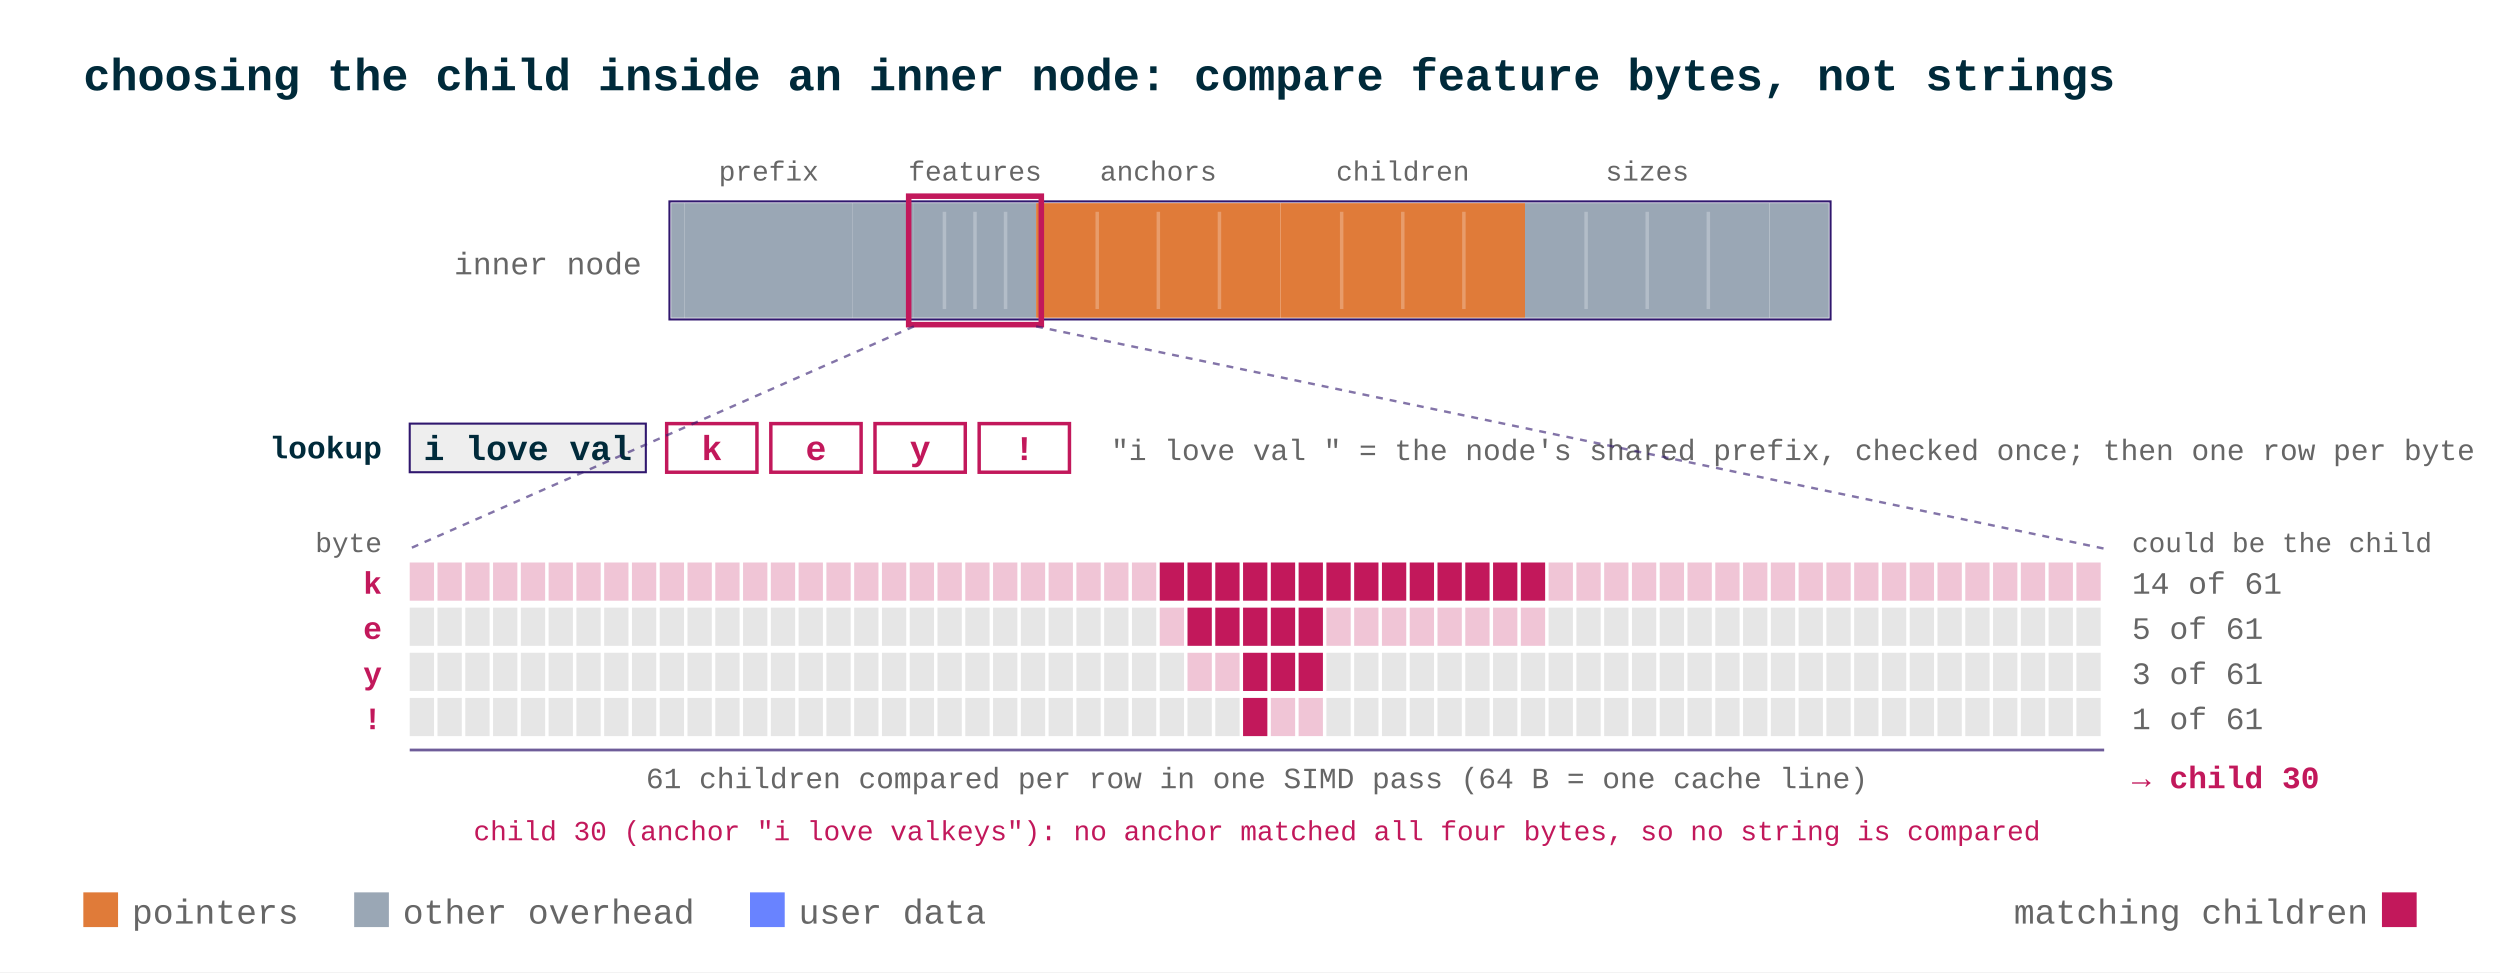
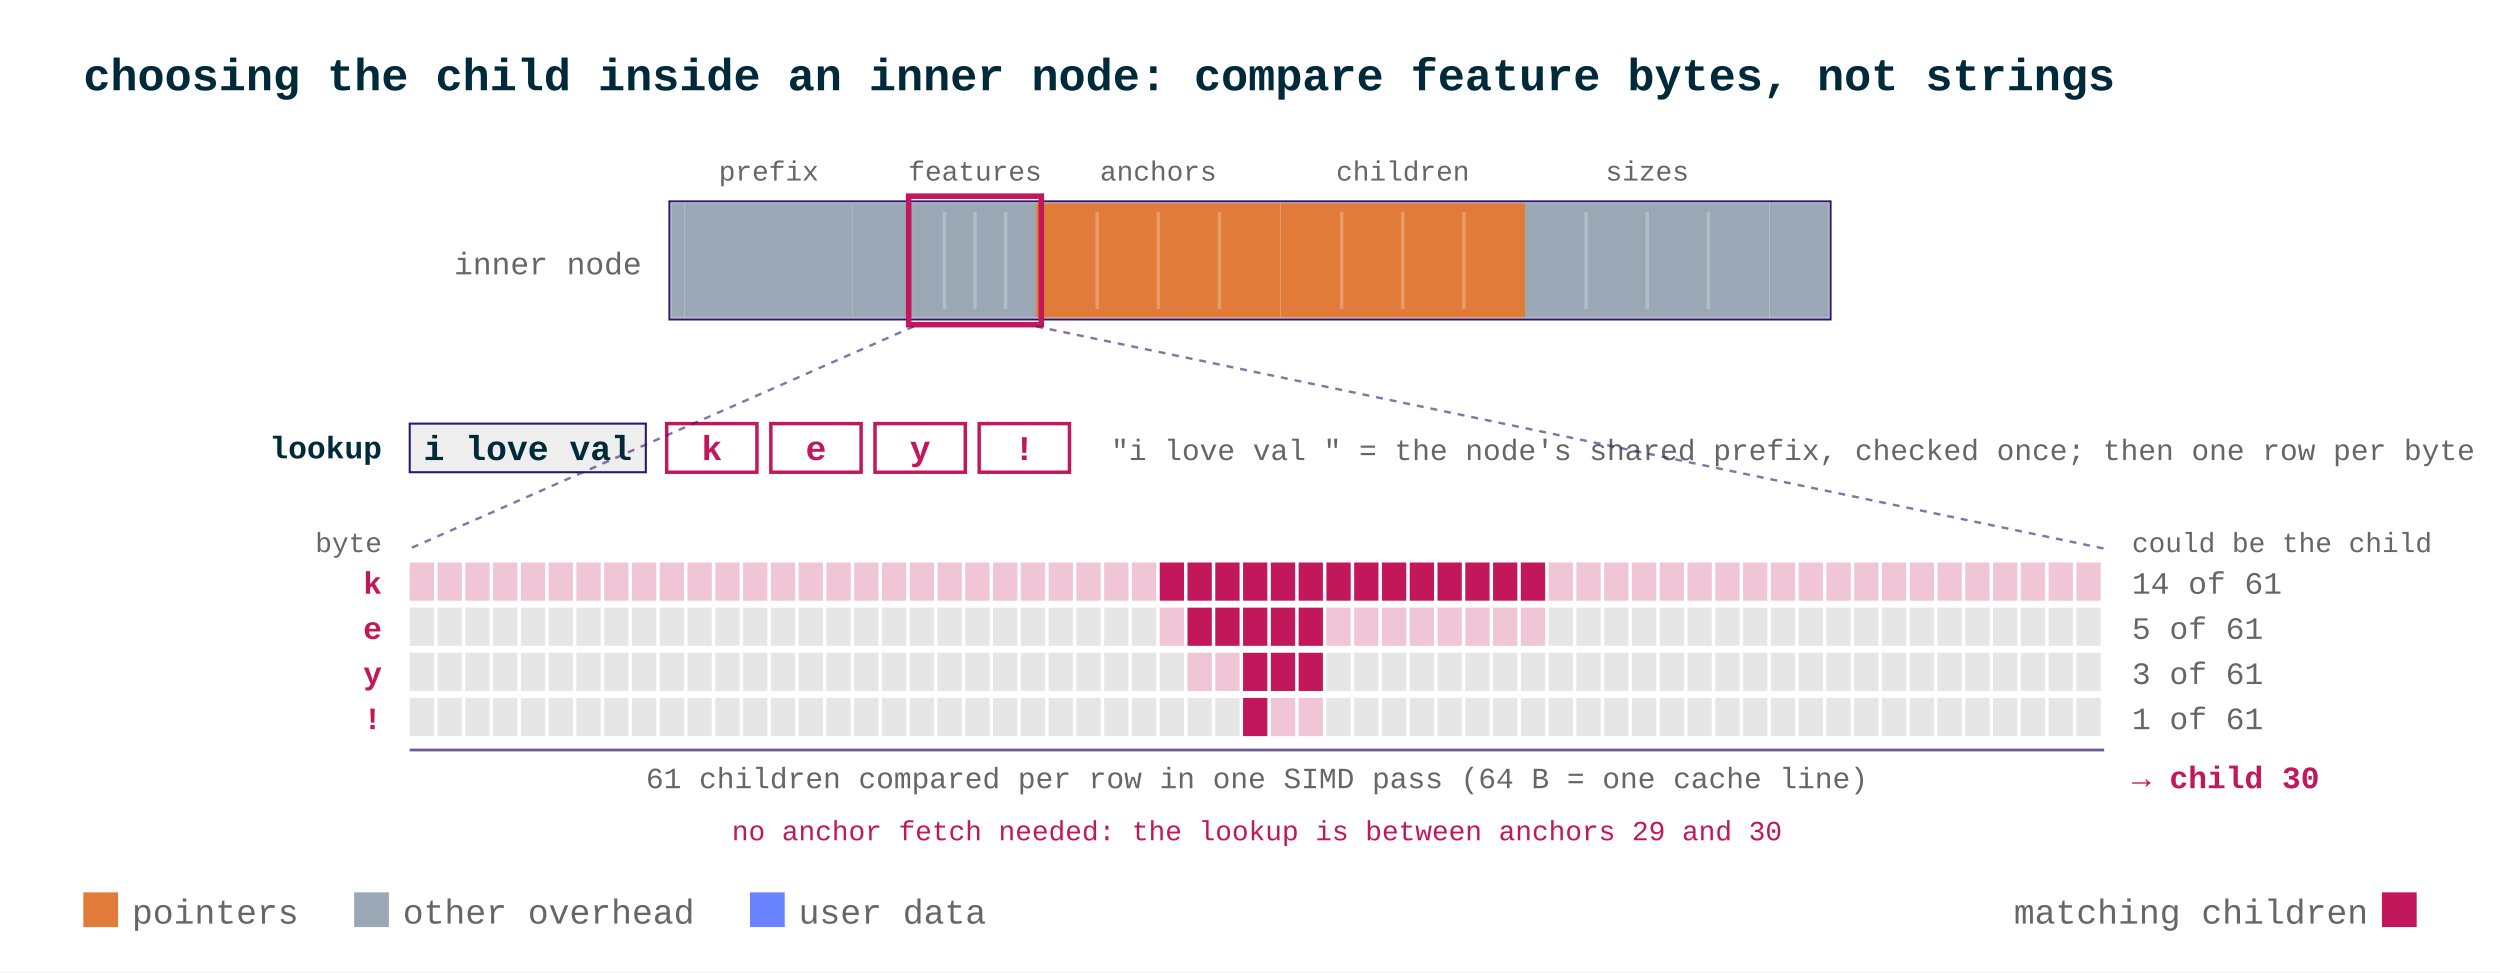
<svg xmlns="http://www.w3.org/2000/svg" viewBox="0 0 720 280" width="720" height="280">
  <rect width="100%" height="100%" fill="#ffffff" />
  <defs>
    <marker id="arrow" viewBox="0 0 10 10" refX="9" refY="5" markerWidth="6" markerHeight="6" orient="auto-start-reverse">
      <path d="M 0 0 L 10 5 L 0 10 z" fill="#30176e" />
    </marker>
  </defs>
  <defs>
    <pattern id="fd-hatch" width="6" height="6" patternTransform="rotate(45)" patternUnits="userSpaceOnUse">
      <rect class="fd-hatch-background" fill="#9aa7b5" width="6" height="6" />
      <line class="fd-hatch-lines" stroke="#9aa7b5" stroke-width="1.5" x1="0" y1="0" x2="0" y2="6" />
    </pattern>
  </defs>
  <defs>
    <marker id="hiarrow" viewBox="0 0 10 10" refX="9" refY="5" markerWidth="5" markerHeight="5" orient="auto-start-reverse">
      <path d="M 0 0 L 10 5 L 0 10 z" fill="#c2185b" />
    </marker>
  </defs>
  <text x="24.0" y="26.0" font-family="'Fira Mono', Consolas, Menlo, Monaco, 'Courier New', monospace" font-size="13" font-weight="700" text-anchor="start" fill="#002a3a">choosing the child inside an inner node: compare feature bytes, not strings</text>
  <g transform="translate(192.80 58.00)">
    <rect class="fd-role-overhead" fill="#9aa7b5" stroke="none" stroke-width="1" x="0.0" y="0.0" width="4.4" height="34" rx="0" />
    <rect class="fd-role-overhead" fill="#9aa7b5" stroke="none" stroke-width="1" x="4.4" y="0.0" width="48.4" height="34" rx="0" />
    <rect class="fd-role-overhead" fill="#9aa7b5" stroke="none" stroke-width="1" x="52.8" y="0.0" width="17.6" height="34" rx="0" />
    <rect class="fd-role-overhead" fill="#9aa7b5" stroke="none" stroke-width="1" x="70.4" y="0.0" width="35.2" height="34" rx="0" />
    <line class="fd-subdivision-line" stroke="#ffffff" stroke-width="1" opacity="0.25" x1="79.2" y1="3.0" x2="79.2" y2="31.0" />
    <line class="fd-subdivision-line" stroke="#ffffff" stroke-width="1" opacity="0.25" x1="88.0" y1="3.0" x2="88.0" y2="31.0" />
    <line class="fd-subdivision-line" stroke="#ffffff" stroke-width="1" opacity="0.25" x1="96.8" y1="3.0" x2="96.8" y2="31.0" />
    <rect class="fd-role-pointer" fill="#e07b39" stroke="none" stroke-width="1" x="105.6" y="0.0" width="70.4" height="34" rx="0" />
    <line class="fd-subdivision-line" stroke="#ffffff" stroke-width="1" opacity="0.25" x1="123.2" y1="3.0" x2="123.2" y2="31.0" />
    <line class="fd-subdivision-line" stroke="#ffffff" stroke-width="1" opacity="0.25" x1="140.8" y1="3.0" x2="140.8" y2="31.0" />
    <line class="fd-subdivision-line" stroke="#ffffff" stroke-width="1" opacity="0.25" x1="158.4" y1="3.0" x2="158.4" y2="31.0" />
    <rect class="fd-role-pointer" fill="#e07b39" stroke="none" stroke-width="1" x="176.0" y="0.0" width="70.4" height="34" rx="0" />
    <line class="fd-subdivision-line" stroke="#ffffff" stroke-width="1" opacity="0.25" x1="193.6" y1="3.0" x2="193.6" y2="31.0" />
    <line class="fd-subdivision-line" stroke="#ffffff" stroke-width="1" opacity="0.25" x1="211.2" y1="3.0" x2="211.2" y2="31.0" />
    <line class="fd-subdivision-line" stroke="#ffffff" stroke-width="1" opacity="0.25" x1="228.8" y1="3.0" x2="228.8" y2="31.0" />
    <rect class="fd-role-overhead" fill="#9aa7b5" stroke="none" stroke-width="1" x="246.4" y="0.0" width="70.4" height="34" rx="0" />
    <line class="fd-subdivision-line" stroke="#ffffff" stroke-width="1" opacity="0.25" x1="264.0" y1="3.0" x2="264.0" y2="31.0" />
    <line class="fd-subdivision-line" stroke="#ffffff" stroke-width="1" opacity="0.25" x1="281.6" y1="3.0" x2="281.6" y2="31.0" />
    <line class="fd-subdivision-line" stroke="#ffffff" stroke-width="1" opacity="0.25" x1="299.2" y1="3.0" x2="299.2" y2="31.0" />
    <rect class="fd-role-overhead" fill="#9aa7b5" stroke="none" stroke-width="1" x="316.8" y="0.0" width="8.8" height="34" rx="0" />
    <rect class="fd-padding-box" fill="url(#fd-hatch)" stroke="none" stroke-width="1" x="325.6" y="0.0" width="8.8" height="34" rx="0" />
  </g>
  <rect x="192.8" y="58.0" width="334.4" height="34.0" fill="none" stroke="#ffffff" stroke-width="1" rx="0" />
  <rect x="192.8" y="58.0" width="334.4" height="34.0" fill="none" stroke="#30176e" stroke-width="0.6" rx="0" />
  <text x="184.8" y="79.0" font-family="'Fira Mono', Consolas, Menlo, Monaco, 'Courier New', monospace" font-size="9" font-weight="400" text-anchor="end" fill="#666666">inner node</text>
  <text x="221.4" y="52.0" font-family="'Fira Mono', Consolas, Menlo, Monaco, 'Courier New', monospace" font-size="8" font-weight="400" text-anchor="middle" fill="#666666">prefix</text>
  <text x="280.8" y="52.0" font-family="'Fira Mono', Consolas, Menlo, Monaco, 'Courier New', monospace" font-size="8" font-weight="400" text-anchor="middle" fill="#666666">features</text>
  <text x="333.6" y="52.0" font-family="'Fira Mono', Consolas, Menlo, Monaco, 'Courier New', monospace" font-size="8" font-weight="400" text-anchor="middle" fill="#666666">anchors</text>
  <text x="404.0" y="52.0" font-family="'Fira Mono', Consolas, Menlo, Monaco, 'Courier New', monospace" font-size="8" font-weight="400" text-anchor="middle" fill="#666666">children</text>
  <text x="474.4" y="52.0" font-family="'Fira Mono', Consolas, Menlo, Monaco, 'Courier New', monospace" font-size="8" font-weight="400" text-anchor="middle" fill="#666666">sizes</text>
  <rect x="261.7" y="56.5" width="38.2" height="37.0" fill="none" stroke="#c2185b" stroke-width="1.6" rx="0" />
  <text x="110.0" y="132.0" font-family="'Fira Mono', Consolas, Menlo, Monaco, 'Courier New', monospace" font-size="9" font-weight="600" text-anchor="end" fill="#002a3a">lookup</text>
  <rect x="118.0" y="122.0" width="68.0" height="14.0" fill="#eeeeee" stroke="#30176e" stroke-width="0.6" rx="0" />
  <text x="152.0" y="132.5" font-family="'Fira Mono', Consolas, Menlo, Monaco, 'Courier New', monospace" font-size="10" font-weight="600" text-anchor="middle" fill="#002a3a">i love val</text>
  <rect x="192.0" y="122.0" width="26.0" height="14.0" fill="#ffffff" stroke="#c2185b" stroke-width="1.0" rx="0" />
  <text x="205.0" y="132.5" font-family="'Fira Mono', Consolas, Menlo, Monaco, 'Courier New', monospace" font-size="10" font-weight="600" text-anchor="middle" fill="#c2185b">k</text>
  <rect x="222.0" y="122.0" width="26.0" height="14.0" fill="#ffffff" stroke="#c2185b" stroke-width="1.0" rx="0" />
  <text x="235.0" y="132.5" font-family="'Fira Mono', Consolas, Menlo, Monaco, 'Courier New', monospace" font-size="10" font-weight="600" text-anchor="middle" fill="#c2185b">e</text>
  <rect x="252.0" y="122.0" width="26.0" height="14.0" fill="#ffffff" stroke="#c2185b" stroke-width="1.0" rx="0" />
  <text x="265.0" y="132.5" font-family="'Fira Mono', Consolas, Menlo, Monaco, 'Courier New', monospace" font-size="10" font-weight="600" text-anchor="middle" fill="#c2185b">y</text>
  <rect x="282.0" y="122.0" width="26.0" height="14.0" fill="#ffffff" stroke="#c2185b" stroke-width="1.0" rx="0" />
  <text x="295.0" y="132.5" font-family="'Fira Mono', Consolas, Menlo, Monaco, 'Courier New', monospace" font-size="10" font-weight="600" text-anchor="middle" fill="#c2185b">!</text>
  <text x="320.0" y="132.5" font-family="'Fira Mono', Consolas, Menlo, Monaco, 'Courier New', monospace" font-size="8.5" font-weight="400" text-anchor="start" fill="#666666">"i love val " = the node's shared prefix, checked once; then one row per byte</text>
  <line x1="263.2" y1="94.0" x2="118.0" y2="158.0" stroke="#30176e" stroke-width="0.7" opacity="0.6" stroke-dasharray="2 2" />
  <line x1="298.4" y1="94.0" x2="606.0" y2="158.0" stroke="#30176e" stroke-width="0.7" opacity="0.6" stroke-dasharray="2 2" />
  <text x="110.0" y="159.0" font-family="'Fira Mono', Consolas, Menlo, Monaco, 'Courier New', monospace" font-size="8" font-weight="400" text-anchor="end" fill="#666666">byte</text>
  <text x="614.0" y="159.0" font-family="'Fira Mono', Consolas, Menlo, Monaco, 'Courier New', monospace" font-size="8" font-weight="400" text-anchor="start" fill="#666666">could be the child</text>
  <rect x="118.0" y="162.0" width="7" height="11" fill="#c2185b" opacity="0.25" />
  <rect x="126.0" y="162.0" width="7" height="11" fill="#c2185b" opacity="0.25" />
  <rect x="134.0" y="162.0" width="7" height="11" fill="#c2185b" opacity="0.25" />
  <rect x="142.0" y="162.0" width="7" height="11" fill="#c2185b" opacity="0.25" />
  <rect x="150.0" y="162.0" width="7" height="11" fill="#c2185b" opacity="0.25" />
  <rect x="158.0" y="162.0" width="7" height="11" fill="#c2185b" opacity="0.25" />
  <rect x="166.0" y="162.0" width="7" height="11" fill="#c2185b" opacity="0.25" />
  <rect x="174.0" y="162.0" width="7" height="11" fill="#c2185b" opacity="0.25" />
  <rect x="182.0" y="162.0" width="7" height="11" fill="#c2185b" opacity="0.25" />
  <rect x="190.0" y="162.0" width="7" height="11" fill="#c2185b" opacity="0.25" />
  <rect x="198.0" y="162.0" width="7" height="11" fill="#c2185b" opacity="0.25" />
  <rect x="206.0" y="162.0" width="7" height="11" fill="#c2185b" opacity="0.25" />
  <rect x="214.0" y="162.0" width="7" height="11" fill="#c2185b" opacity="0.25" />
  <rect x="222.0" y="162.0" width="7" height="11" fill="#c2185b" opacity="0.25" />
  <rect x="230.0" y="162.0" width="7" height="11" fill="#c2185b" opacity="0.25" />
  <rect x="238.0" y="162.0" width="7" height="11" fill="#c2185b" opacity="0.25" />
  <rect x="246.0" y="162.0" width="7" height="11" fill="#c2185b" opacity="0.25" />
  <rect x="254.0" y="162.0" width="7" height="11" fill="#c2185b" opacity="0.25" />
  <rect x="262.0" y="162.0" width="7" height="11" fill="#c2185b" opacity="0.25" />
  <rect x="270.0" y="162.0" width="7" height="11" fill="#c2185b" opacity="0.25" />
  <rect x="278.0" y="162.0" width="7" height="11" fill="#c2185b" opacity="0.25" />
  <rect x="286.0" y="162.0" width="7" height="11" fill="#c2185b" opacity="0.25" />
  <rect x="294.0" y="162.0" width="7" height="11" fill="#c2185b" opacity="0.25" />
  <rect x="302.0" y="162.0" width="7" height="11" fill="#c2185b" opacity="0.25" />
  <rect x="310.0" y="162.0" width="7" height="11" fill="#c2185b" opacity="0.25" />
  <rect x="318.0" y="162.0" width="7" height="11" fill="#c2185b" opacity="0.25" />
  <rect x="326.0" y="162.0" width="7" height="11" fill="#c2185b" opacity="0.25" />
  <rect x="334.0" y="162.0" width="7" height="11" fill="#c2185b" opacity="1.0" />
  <rect x="342.0" y="162.0" width="7" height="11" fill="#c2185b" opacity="1.0" />
  <rect x="350.0" y="162.0" width="7" height="11" fill="#c2185b" opacity="1.0" />
  <rect x="358.0" y="162.0" width="7" height="11" fill="#c2185b" opacity="1.0" />
  <rect x="366.0" y="162.0" width="7" height="11" fill="#c2185b" opacity="1.0" />
  <rect x="374.0" y="162.0" width="7" height="11" fill="#c2185b" opacity="1.0" />
  <rect x="382.0" y="162.0" width="7" height="11" fill="#c2185b" opacity="1.0" />
  <rect x="390.0" y="162.0" width="7" height="11" fill="#c2185b" opacity="1.0" />
  <rect x="398.0" y="162.0" width="7" height="11" fill="#c2185b" opacity="1.0" />
  <rect x="406.0" y="162.0" width="7" height="11" fill="#c2185b" opacity="1.0" />
  <rect x="414.0" y="162.0" width="7" height="11" fill="#c2185b" opacity="1.0" />
  <rect x="422.0" y="162.0" width="7" height="11" fill="#c2185b" opacity="1.0" />
  <rect x="430.0" y="162.0" width="7" height="11" fill="#c2185b" opacity="1.0" />
  <rect x="438.0" y="162.0" width="7" height="11" fill="#c2185b" opacity="1.0" />
  <rect x="446.0" y="162.0" width="7" height="11" fill="#c2185b" opacity="0.25" />
  <rect x="454.0" y="162.0" width="7" height="11" fill="#c2185b" opacity="0.25" />
  <rect x="462.0" y="162.0" width="7" height="11" fill="#c2185b" opacity="0.25" />
  <rect x="470.0" y="162.0" width="7" height="11" fill="#c2185b" opacity="0.25" />
  <rect x="478.0" y="162.0" width="7" height="11" fill="#c2185b" opacity="0.25" />
  <rect x="486.0" y="162.0" width="7" height="11" fill="#c2185b" opacity="0.25" />
  <rect x="494.0" y="162.0" width="7" height="11" fill="#c2185b" opacity="0.25" />
  <rect x="502.0" y="162.0" width="7" height="11" fill="#c2185b" opacity="0.25" />
  <rect x="510.0" y="162.0" width="7" height="11" fill="#c2185b" opacity="0.25" />
  <rect x="518.0" y="162.0" width="7" height="11" fill="#c2185b" opacity="0.25" />
  <rect x="526.0" y="162.0" width="7" height="11" fill="#c2185b" opacity="0.25" />
  <rect x="534.0" y="162.0" width="7" height="11" fill="#c2185b" opacity="0.25" />
  <rect x="542.0" y="162.0" width="7" height="11" fill="#c2185b" opacity="0.25" />
  <rect x="550.0" y="162.0" width="7" height="11" fill="#c2185b" opacity="0.25" />
  <rect x="558.0" y="162.0" width="7" height="11" fill="#c2185b" opacity="0.25" />
  <rect x="566.0" y="162.0" width="7" height="11" fill="#c2185b" opacity="0.25" />
  <rect x="574.0" y="162.0" width="7" height="11" fill="#c2185b" opacity="0.25" />
  <rect x="582.0" y="162.0" width="7" height="11" fill="#c2185b" opacity="0.25" />
  <rect x="590.0" y="162.0" width="7" height="11" fill="#c2185b" opacity="0.25" />
  <rect x="598.0" y="162.0" width="7" height="11" fill="#c2185b" opacity="0.25" />
  <text x="110.0" y="171.0" font-family="'Fira Mono', Consolas, Menlo, Monaco, 'Courier New', monospace" font-size="9" font-weight="600" text-anchor="end" fill="#c2185b">k</text>
  <text x="614.0" y="171.0" font-family="'Fira Mono', Consolas, Menlo, Monaco, 'Courier New', monospace" font-size="9" font-weight="400" text-anchor="start" fill="#666666">14 of 61</text>
  <rect x="118.0" y="175.0" width="7" height="11" fill="#e6e6e6" opacity="1.0" />
  <rect x="126.0" y="175.0" width="7" height="11" fill="#e6e6e6" opacity="1.0" />
  <rect x="134.0" y="175.0" width="7" height="11" fill="#e6e6e6" opacity="1.0" />
  <rect x="142.0" y="175.0" width="7" height="11" fill="#e6e6e6" opacity="1.0" />
  <rect x="150.0" y="175.0" width="7" height="11" fill="#e6e6e6" opacity="1.0" />
  <rect x="158.0" y="175.0" width="7" height="11" fill="#e6e6e6" opacity="1.0" />
  <rect x="166.0" y="175.0" width="7" height="11" fill="#e6e6e6" opacity="1.0" />
  <rect x="174.0" y="175.0" width="7" height="11" fill="#e6e6e6" opacity="1.0" />
  <rect x="182.0" y="175.0" width="7" height="11" fill="#e6e6e6" opacity="1.0" />
  <rect x="190.0" y="175.0" width="7" height="11" fill="#e6e6e6" opacity="1.0" />
  <rect x="198.0" y="175.0" width="7" height="11" fill="#e6e6e6" opacity="1.0" />
  <rect x="206.0" y="175.0" width="7" height="11" fill="#e6e6e6" opacity="1.0" />
  <rect x="214.0" y="175.0" width="7" height="11" fill="#e6e6e6" opacity="1.0" />
  <rect x="222.0" y="175.0" width="7" height="11" fill="#e6e6e6" opacity="1.0" />
  <rect x="230.0" y="175.0" width="7" height="11" fill="#e6e6e6" opacity="1.0" />
  <rect x="238.0" y="175.0" width="7" height="11" fill="#e6e6e6" opacity="1.0" />
  <rect x="246.0" y="175.0" width="7" height="11" fill="#e6e6e6" opacity="1.0" />
  <rect x="254.0" y="175.0" width="7" height="11" fill="#e6e6e6" opacity="1.0" />
  <rect x="262.0" y="175.0" width="7" height="11" fill="#e6e6e6" opacity="1.0" />
  <rect x="270.0" y="175.0" width="7" height="11" fill="#e6e6e6" opacity="1.0" />
  <rect x="278.0" y="175.0" width="7" height="11" fill="#e6e6e6" opacity="1.0" />
  <rect x="286.0" y="175.0" width="7" height="11" fill="#e6e6e6" opacity="1.0" />
  <rect x="294.0" y="175.0" width="7" height="11" fill="#e6e6e6" opacity="1.0" />
  <rect x="302.0" y="175.0" width="7" height="11" fill="#e6e6e6" opacity="1.0" />
  <rect x="310.0" y="175.0" width="7" height="11" fill="#e6e6e6" opacity="1.0" />
  <rect x="318.0" y="175.0" width="7" height="11" fill="#e6e6e6" opacity="1.0" />
  <rect x="326.0" y="175.0" width="7" height="11" fill="#e6e6e6" opacity="1.0" />
  <rect x="334.0" y="175.0" width="7" height="11" fill="#c2185b" opacity="0.25" />
  <rect x="342.0" y="175.0" width="7" height="11" fill="#c2185b" opacity="1.0" />
  <rect x="350.0" y="175.0" width="7" height="11" fill="#c2185b" opacity="1.0" />
  <rect x="358.0" y="175.0" width="7" height="11" fill="#c2185b" opacity="1.0" />
  <rect x="366.0" y="175.0" width="7" height="11" fill="#c2185b" opacity="1.0" />
  <rect x="374.0" y="175.0" width="7" height="11" fill="#c2185b" opacity="1.0" />
  <rect x="382.0" y="175.0" width="7" height="11" fill="#c2185b" opacity="0.25" />
  <rect x="390.0" y="175.0" width="7" height="11" fill="#c2185b" opacity="0.25" />
  <rect x="398.0" y="175.0" width="7" height="11" fill="#c2185b" opacity="0.25" />
  <rect x="406.0" y="175.0" width="7" height="11" fill="#c2185b" opacity="0.25" />
  <rect x="414.0" y="175.0" width="7" height="11" fill="#c2185b" opacity="0.25" />
  <rect x="422.0" y="175.0" width="7" height="11" fill="#c2185b" opacity="0.25" />
  <rect x="430.0" y="175.0" width="7" height="11" fill="#c2185b" opacity="0.25" />
  <rect x="438.0" y="175.0" width="7" height="11" fill="#c2185b" opacity="0.25" />
  <rect x="446.0" y="175.0" width="7" height="11" fill="#e6e6e6" opacity="1.0" />
  <rect x="454.0" y="175.0" width="7" height="11" fill="#e6e6e6" opacity="1.0" />
  <rect x="462.0" y="175.0" width="7" height="11" fill="#e6e6e6" opacity="1.0" />
  <rect x="470.0" y="175.0" width="7" height="11" fill="#e6e6e6" opacity="1.0" />
  <rect x="478.0" y="175.0" width="7" height="11" fill="#e6e6e6" opacity="1.0" />
  <rect x="486.0" y="175.0" width="7" height="11" fill="#e6e6e6" opacity="1.0" />
  <rect x="494.0" y="175.0" width="7" height="11" fill="#e6e6e6" opacity="1.0" />
  <rect x="502.0" y="175.0" width="7" height="11" fill="#e6e6e6" opacity="1.0" />
  <rect x="510.0" y="175.0" width="7" height="11" fill="#e6e6e6" opacity="1.0" />
  <rect x="518.0" y="175.0" width="7" height="11" fill="#e6e6e6" opacity="1.0" />
  <rect x="526.0" y="175.0" width="7" height="11" fill="#e6e6e6" opacity="1.0" />
  <rect x="534.0" y="175.0" width="7" height="11" fill="#e6e6e6" opacity="1.0" />
  <rect x="542.0" y="175.0" width="7" height="11" fill="#e6e6e6" opacity="1.0" />
  <rect x="550.0" y="175.0" width="7" height="11" fill="#e6e6e6" opacity="1.0" />
  <rect x="558.0" y="175.0" width="7" height="11" fill="#e6e6e6" opacity="1.0" />
  <rect x="566.0" y="175.0" width="7" height="11" fill="#e6e6e6" opacity="1.0" />
  <rect x="574.0" y="175.0" width="7" height="11" fill="#e6e6e6" opacity="1.0" />
  <rect x="582.0" y="175.0" width="7" height="11" fill="#e6e6e6" opacity="1.0" />
  <rect x="590.0" y="175.0" width="7" height="11" fill="#e6e6e6" opacity="1.0" />
  <rect x="598.0" y="175.0" width="7" height="11" fill="#e6e6e6" opacity="1.0" />
  <text x="110.0" y="184.0" font-family="'Fira Mono', Consolas, Menlo, Monaco, 'Courier New', monospace" font-size="9" font-weight="600" text-anchor="end" fill="#c2185b">e</text>
  <text x="614.0" y="184.0" font-family="'Fira Mono', Consolas, Menlo, Monaco, 'Courier New', monospace" font-size="9" font-weight="400" text-anchor="start" fill="#666666">5 of 61</text>
  <rect x="118.0" y="188.0" width="7" height="11" fill="#e6e6e6" opacity="1.0" />
  <rect x="126.0" y="188.0" width="7" height="11" fill="#e6e6e6" opacity="1.0" />
  <rect x="134.0" y="188.0" width="7" height="11" fill="#e6e6e6" opacity="1.0" />
  <rect x="142.0" y="188.0" width="7" height="11" fill="#e6e6e6" opacity="1.0" />
  <rect x="150.0" y="188.0" width="7" height="11" fill="#e6e6e6" opacity="1.0" />
  <rect x="158.0" y="188.0" width="7" height="11" fill="#e6e6e6" opacity="1.0" />
  <rect x="166.0" y="188.0" width="7" height="11" fill="#e6e6e6" opacity="1.0" />
  <rect x="174.0" y="188.0" width="7" height="11" fill="#e6e6e6" opacity="1.0" />
  <rect x="182.0" y="188.0" width="7" height="11" fill="#e6e6e6" opacity="1.0" />
  <rect x="190.0" y="188.0" width="7" height="11" fill="#e6e6e6" opacity="1.0" />
  <rect x="198.0" y="188.0" width="7" height="11" fill="#e6e6e6" opacity="1.0" />
  <rect x="206.0" y="188.0" width="7" height="11" fill="#e6e6e6" opacity="1.0" />
  <rect x="214.0" y="188.0" width="7" height="11" fill="#e6e6e6" opacity="1.0" />
  <rect x="222.0" y="188.0" width="7" height="11" fill="#e6e6e6" opacity="1.0" />
  <rect x="230.0" y="188.0" width="7" height="11" fill="#e6e6e6" opacity="1.0" />
  <rect x="238.0" y="188.0" width="7" height="11" fill="#e6e6e6" opacity="1.0" />
  <rect x="246.0" y="188.0" width="7" height="11" fill="#e6e6e6" opacity="1.0" />
  <rect x="254.0" y="188.0" width="7" height="11" fill="#e6e6e6" opacity="1.0" />
  <rect x="262.0" y="188.0" width="7" height="11" fill="#e6e6e6" opacity="1.0" />
  <rect x="270.0" y="188.0" width="7" height="11" fill="#e6e6e6" opacity="1.0" />
  <rect x="278.0" y="188.0" width="7" height="11" fill="#e6e6e6" opacity="1.0" />
  <rect x="286.0" y="188.0" width="7" height="11" fill="#e6e6e6" opacity="1.0" />
  <rect x="294.0" y="188.0" width="7" height="11" fill="#e6e6e6" opacity="1.0" />
  <rect x="302.0" y="188.0" width="7" height="11" fill="#e6e6e6" opacity="1.0" />
  <rect x="310.0" y="188.0" width="7" height="11" fill="#e6e6e6" opacity="1.0" />
  <rect x="318.0" y="188.0" width="7" height="11" fill="#e6e6e6" opacity="1.0" />
  <rect x="326.0" y="188.0" width="7" height="11" fill="#e6e6e6" opacity="1.0" />
  <rect x="334.0" y="188.0" width="7" height="11" fill="#e6e6e6" opacity="1.0" />
  <rect x="342.0" y="188.0" width="7" height="11" fill="#c2185b" opacity="0.25" />
  <rect x="350.0" y="188.0" width="7" height="11" fill="#c2185b" opacity="0.25" />
  <rect x="358.0" y="188.0" width="7" height="11" fill="#c2185b" opacity="1.0" />
  <rect x="366.0" y="188.0" width="7" height="11" fill="#c2185b" opacity="1.0" />
  <rect x="374.0" y="188.0" width="7" height="11" fill="#c2185b" opacity="1.0" />
  <rect x="382.0" y="188.0" width="7" height="11" fill="#e6e6e6" opacity="1.0" />
  <rect x="390.0" y="188.0" width="7" height="11" fill="#e6e6e6" opacity="1.0" />
  <rect x="398.0" y="188.0" width="7" height="11" fill="#e6e6e6" opacity="1.0" />
  <rect x="406.0" y="188.0" width="7" height="11" fill="#e6e6e6" opacity="1.0" />
  <rect x="414.0" y="188.0" width="7" height="11" fill="#e6e6e6" opacity="1.0" />
  <rect x="422.0" y="188.0" width="7" height="11" fill="#e6e6e6" opacity="1.0" />
  <rect x="430.0" y="188.0" width="7" height="11" fill="#e6e6e6" opacity="1.0" />
  <rect x="438.0" y="188.0" width="7" height="11" fill="#e6e6e6" opacity="1.0" />
  <rect x="446.0" y="188.0" width="7" height="11" fill="#e6e6e6" opacity="1.0" />
  <rect x="454.0" y="188.0" width="7" height="11" fill="#e6e6e6" opacity="1.0" />
  <rect x="462.0" y="188.0" width="7" height="11" fill="#e6e6e6" opacity="1.0" />
  <rect x="470.0" y="188.0" width="7" height="11" fill="#e6e6e6" opacity="1.0" />
  <rect x="478.0" y="188.0" width="7" height="11" fill="#e6e6e6" opacity="1.0" />
  <rect x="486.0" y="188.0" width="7" height="11" fill="#e6e6e6" opacity="1.0" />
  <rect x="494.0" y="188.0" width="7" height="11" fill="#e6e6e6" opacity="1.0" />
  <rect x="502.0" y="188.0" width="7" height="11" fill="#e6e6e6" opacity="1.0" />
  <rect x="510.0" y="188.0" width="7" height="11" fill="#e6e6e6" opacity="1.0" />
  <rect x="518.0" y="188.0" width="7" height="11" fill="#e6e6e6" opacity="1.0" />
  <rect x="526.0" y="188.0" width="7" height="11" fill="#e6e6e6" opacity="1.0" />
  <rect x="534.0" y="188.0" width="7" height="11" fill="#e6e6e6" opacity="1.0" />
  <rect x="542.0" y="188.0" width="7" height="11" fill="#e6e6e6" opacity="1.0" />
  <rect x="550.0" y="188.0" width="7" height="11" fill="#e6e6e6" opacity="1.0" />
  <rect x="558.0" y="188.0" width="7" height="11" fill="#e6e6e6" opacity="1.0" />
  <rect x="566.0" y="188.0" width="7" height="11" fill="#e6e6e6" opacity="1.0" />
  <rect x="574.0" y="188.0" width="7" height="11" fill="#e6e6e6" opacity="1.0" />
  <rect x="582.0" y="188.0" width="7" height="11" fill="#e6e6e6" opacity="1.0" />
  <rect x="590.0" y="188.0" width="7" height="11" fill="#e6e6e6" opacity="1.0" />
  <rect x="598.0" y="188.0" width="7" height="11" fill="#e6e6e6" opacity="1.0" />
  <text x="110.0" y="197.0" font-family="'Fira Mono', Consolas, Menlo, Monaco, 'Courier New', monospace" font-size="9" font-weight="600" text-anchor="end" fill="#c2185b">y</text>
  <text x="614.0" y="197.0" font-family="'Fira Mono', Consolas, Menlo, Monaco, 'Courier New', monospace" font-size="9" font-weight="400" text-anchor="start" fill="#666666">3 of 61</text>
  <rect x="118.0" y="201.0" width="7" height="11" fill="#e6e6e6" opacity="1.0" />
  <rect x="126.0" y="201.0" width="7" height="11" fill="#e6e6e6" opacity="1.0" />
  <rect x="134.0" y="201.0" width="7" height="11" fill="#e6e6e6" opacity="1.0" />
  <rect x="142.0" y="201.0" width="7" height="11" fill="#e6e6e6" opacity="1.0" />
  <rect x="150.0" y="201.0" width="7" height="11" fill="#e6e6e6" opacity="1.0" />
  <rect x="158.0" y="201.0" width="7" height="11" fill="#e6e6e6" opacity="1.0" />
  <rect x="166.0" y="201.0" width="7" height="11" fill="#e6e6e6" opacity="1.0" />
  <rect x="174.0" y="201.0" width="7" height="11" fill="#e6e6e6" opacity="1.0" />
  <rect x="182.0" y="201.0" width="7" height="11" fill="#e6e6e6" opacity="1.0" />
  <rect x="190.0" y="201.0" width="7" height="11" fill="#e6e6e6" opacity="1.0" />
  <rect x="198.0" y="201.0" width="7" height="11" fill="#e6e6e6" opacity="1.0" />
  <rect x="206.0" y="201.0" width="7" height="11" fill="#e6e6e6" opacity="1.0" />
  <rect x="214.0" y="201.0" width="7" height="11" fill="#e6e6e6" opacity="1.0" />
  <rect x="222.0" y="201.0" width="7" height="11" fill="#e6e6e6" opacity="1.0" />
  <rect x="230.0" y="201.0" width="7" height="11" fill="#e6e6e6" opacity="1.0" />
  <rect x="238.0" y="201.0" width="7" height="11" fill="#e6e6e6" opacity="1.0" />
  <rect x="246.0" y="201.0" width="7" height="11" fill="#e6e6e6" opacity="1.0" />
  <rect x="254.0" y="201.0" width="7" height="11" fill="#e6e6e6" opacity="1.0" />
  <rect x="262.0" y="201.0" width="7" height="11" fill="#e6e6e6" opacity="1.0" />
  <rect x="270.0" y="201.0" width="7" height="11" fill="#e6e6e6" opacity="1.0" />
  <rect x="278.0" y="201.0" width="7" height="11" fill="#e6e6e6" opacity="1.0" />
  <rect x="286.0" y="201.0" width="7" height="11" fill="#e6e6e6" opacity="1.0" />
  <rect x="294.0" y="201.0" width="7" height="11" fill="#e6e6e6" opacity="1.0" />
  <rect x="302.0" y="201.0" width="7" height="11" fill="#e6e6e6" opacity="1.0" />
  <rect x="310.0" y="201.0" width="7" height="11" fill="#e6e6e6" opacity="1.0" />
  <rect x="318.0" y="201.0" width="7" height="11" fill="#e6e6e6" opacity="1.0" />
  <rect x="326.0" y="201.0" width="7" height="11" fill="#e6e6e6" opacity="1.0" />
  <rect x="334.0" y="201.0" width="7" height="11" fill="#e6e6e6" opacity="1.0" />
  <rect x="342.0" y="201.0" width="7" height="11" fill="#e6e6e6" opacity="1.0" />
  <rect x="350.0" y="201.0" width="7" height="11" fill="#e6e6e6" opacity="1.0" />
  <rect x="358.0" y="201.0" width="7" height="11" fill="#c2185b" opacity="1.0" />
  <rect x="366.0" y="201.0" width="7" height="11" fill="#c2185b" opacity="0.25" />
  <rect x="374.0" y="201.0" width="7" height="11" fill="#c2185b" opacity="0.25" />
  <rect x="382.0" y="201.0" width="7" height="11" fill="#e6e6e6" opacity="1.0" />
  <rect x="390.0" y="201.0" width="7" height="11" fill="#e6e6e6" opacity="1.0" />
  <rect x="398.0" y="201.0" width="7" height="11" fill="#e6e6e6" opacity="1.0" />
  <rect x="406.0" y="201.0" width="7" height="11" fill="#e6e6e6" opacity="1.0" />
  <rect x="414.0" y="201.0" width="7" height="11" fill="#e6e6e6" opacity="1.0" />
  <rect x="422.0" y="201.0" width="7" height="11" fill="#e6e6e6" opacity="1.0" />
  <rect x="430.0" y="201.0" width="7" height="11" fill="#e6e6e6" opacity="1.0" />
  <rect x="438.0" y="201.0" width="7" height="11" fill="#e6e6e6" opacity="1.0" />
  <rect x="446.0" y="201.0" width="7" height="11" fill="#e6e6e6" opacity="1.0" />
  <rect x="454.0" y="201.0" width="7" height="11" fill="#e6e6e6" opacity="1.0" />
  <rect x="462.0" y="201.0" width="7" height="11" fill="#e6e6e6" opacity="1.0" />
  <rect x="470.0" y="201.0" width="7" height="11" fill="#e6e6e6" opacity="1.0" />
  <rect x="478.0" y="201.0" width="7" height="11" fill="#e6e6e6" opacity="1.0" />
  <rect x="486.0" y="201.0" width="7" height="11" fill="#e6e6e6" opacity="1.0" />
  <rect x="494.0" y="201.0" width="7" height="11" fill="#e6e6e6" opacity="1.0" />
  <rect x="502.0" y="201.0" width="7" height="11" fill="#e6e6e6" opacity="1.0" />
  <rect x="510.0" y="201.0" width="7" height="11" fill="#e6e6e6" opacity="1.0" />
  <rect x="518.0" y="201.0" width="7" height="11" fill="#e6e6e6" opacity="1.0" />
  <rect x="526.0" y="201.0" width="7" height="11" fill="#e6e6e6" opacity="1.0" />
  <rect x="534.0" y="201.0" width="7" height="11" fill="#e6e6e6" opacity="1.0" />
  <rect x="542.0" y="201.0" width="7" height="11" fill="#e6e6e6" opacity="1.0" />
  <rect x="550.0" y="201.0" width="7" height="11" fill="#e6e6e6" opacity="1.0" />
  <rect x="558.0" y="201.0" width="7" height="11" fill="#e6e6e6" opacity="1.0" />
  <rect x="566.0" y="201.0" width="7" height="11" fill="#e6e6e6" opacity="1.0" />
  <rect x="574.0" y="201.0" width="7" height="11" fill="#e6e6e6" opacity="1.0" />
  <rect x="582.0" y="201.0" width="7" height="11" fill="#e6e6e6" opacity="1.0" />
  <rect x="590.0" y="201.0" width="7" height="11" fill="#e6e6e6" opacity="1.0" />
  <rect x="598.0" y="201.0" width="7" height="11" fill="#e6e6e6" opacity="1.0" />
  <text x="110.0" y="210.0" font-family="'Fira Mono', Consolas, Menlo, Monaco, 'Courier New', monospace" font-size="9" font-weight="600" text-anchor="end" fill="#c2185b">!</text>
  <text x="614.0" y="210.0" font-family="'Fira Mono', Consolas, Menlo, Monaco, 'Courier New', monospace" font-size="9" font-weight="400" text-anchor="start" fill="#666666">1 of 61</text>
  <line x1="118.0" y1="216.0" x2="606.0" y2="216.0" stroke="#30176e" stroke-width="0.8" opacity="0.7" />
  <text x="362.0" y="227.0" font-family="'Fira Mono', Consolas, Menlo, Monaco, 'Courier New', monospace" font-size="8.5" font-weight="400" text-anchor="middle" fill="#666666">61 children compared per row in one SIMD pass (64 B = one cache line)</text>
  <text x="614.0" y="227.0" font-family="'Fira Mono', Consolas, Menlo, Monaco, 'Courier New', monospace" font-size="9" font-weight="600" text-anchor="start" fill="#c2185b">→ child 30</text>
-   <text x="362.0" y="242.0" font-family="'Fira Mono', Consolas, Menlo, Monaco, 'Courier New', monospace" font-size="8" font-weight="400" text-anchor="middle" fill="#c2185b">child 30 (anchor "i love valkeys"): no anchor matched all four bytes, so no string is compared</text>
+   <text x="362.0" y="242.0" font-family="'Fira Mono', Consolas, Menlo, Monaco, 'Courier New', monospace" font-size="8" font-weight="400" text-anchor="middle" fill="#c2185b">no anchor fetch needed: the lookup is between anchors 29 and 30</text>
  <rect x="24.0" y="257.0" width="10.0" height="10.0" fill="#e07b39" stroke="none" rx="0" />
  <text x="38.0" y="266.0" font-family="'Fira Mono', Consolas, Menlo, Monaco, 'Courier New', monospace" font-size="10" font-weight="400" text-anchor="start" fill="#666666">pointers</text>
  <rect x="102.0" y="257.0" width="10.0" height="10.0" fill="#9aa7b5" stroke="none" rx="0" />
  <text x="116.0" y="266.0" font-family="'Fira Mono', Consolas, Menlo, Monaco, 'Courier New', monospace" font-size="10" font-weight="400" text-anchor="start" fill="#666666">other overhead</text>
  <rect x="216.0" y="257.0" width="10.0" height="10.0" fill="#6983ff" stroke="none" rx="0" />
  <text x="230.0" y="266.0" font-family="'Fira Mono', Consolas, Menlo, Monaco, 'Courier New', monospace" font-size="10" font-weight="400" text-anchor="start" fill="#666666">user data</text>
  <rect x="686.0" y="257.0" width="10.0" height="10.0" fill="#c2185b" stroke="none" rx="0" />
  <text x="682.0" y="266.0" font-family="'Fira Mono', Consolas, Menlo, Monaco, 'Courier New', monospace" font-size="10" font-weight="400" text-anchor="end" fill="#666666">matching children</text>
</svg>
